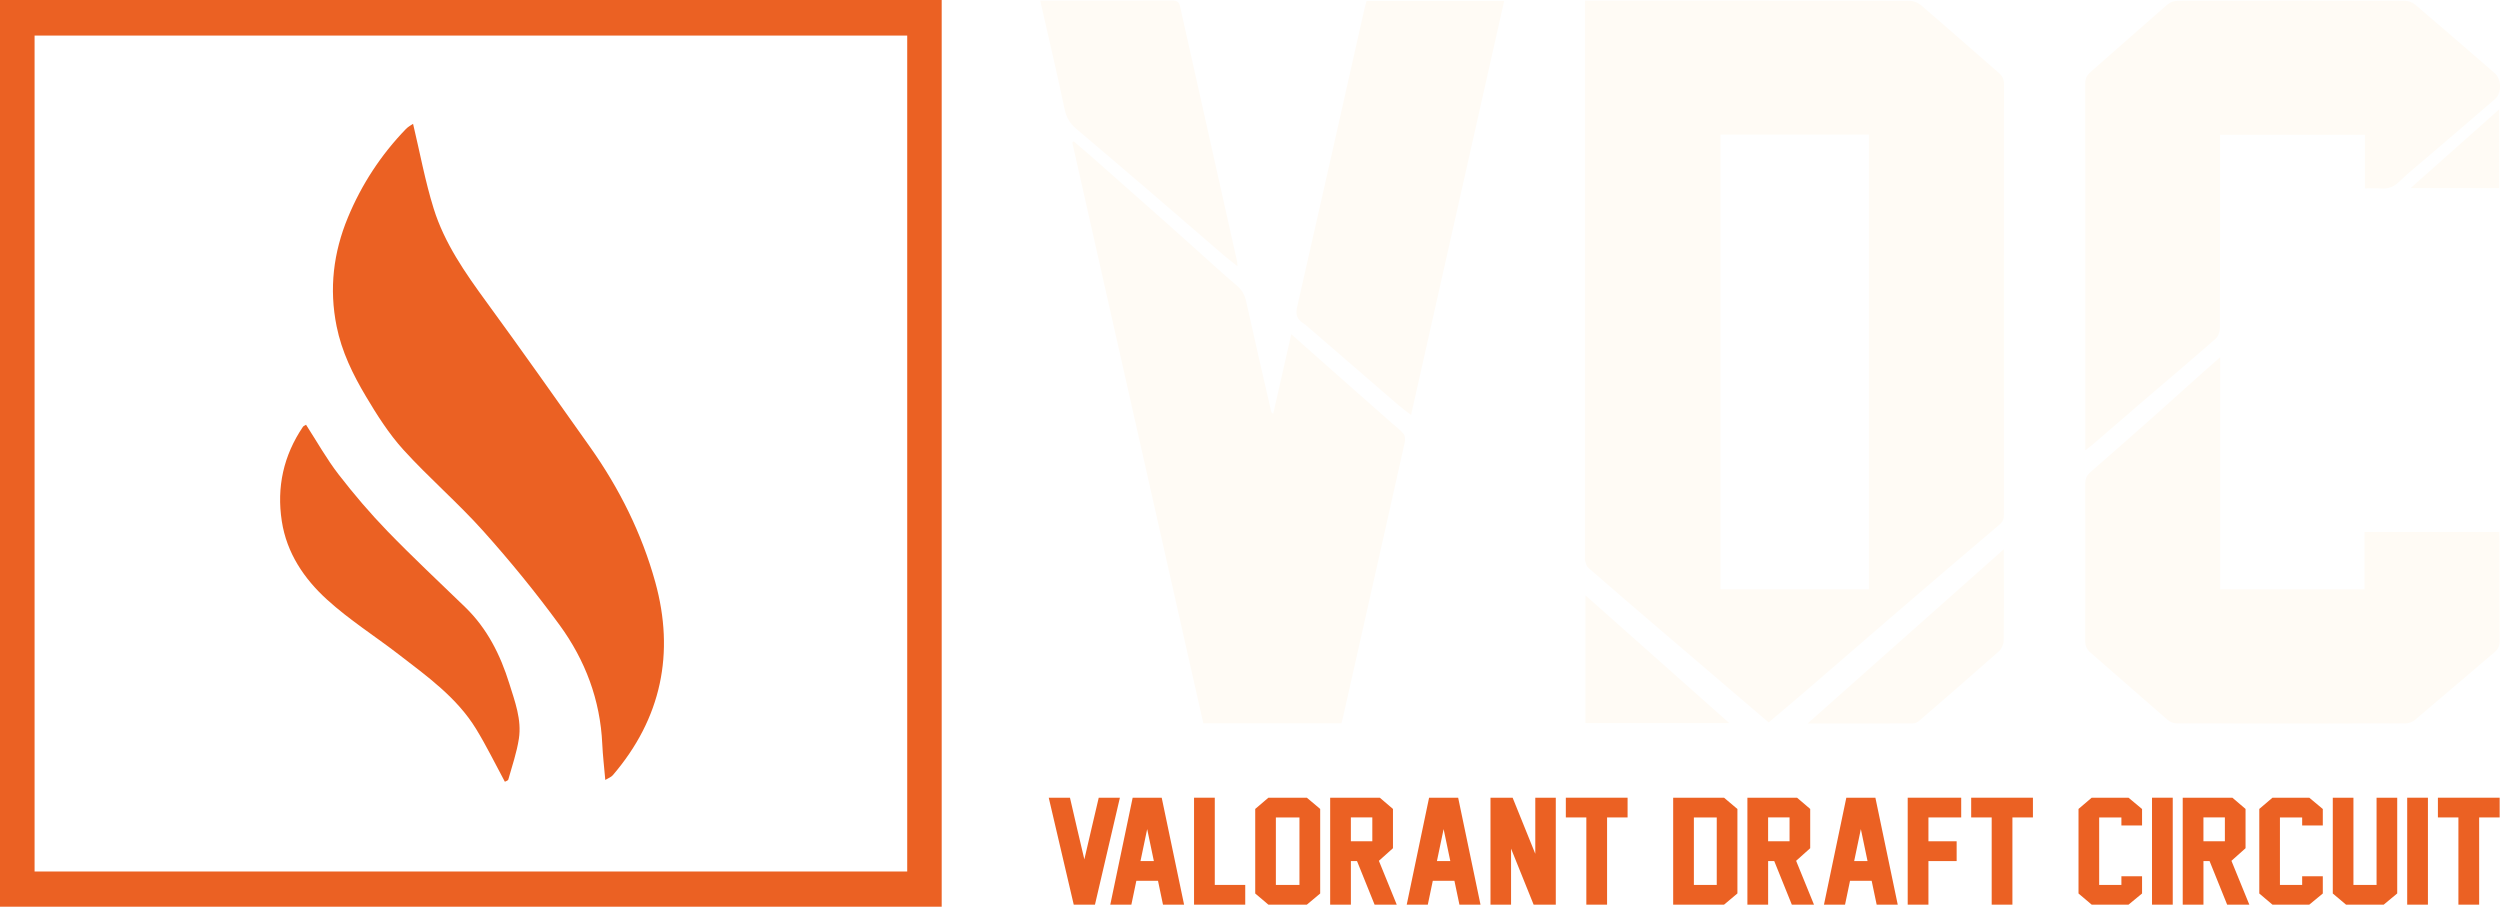
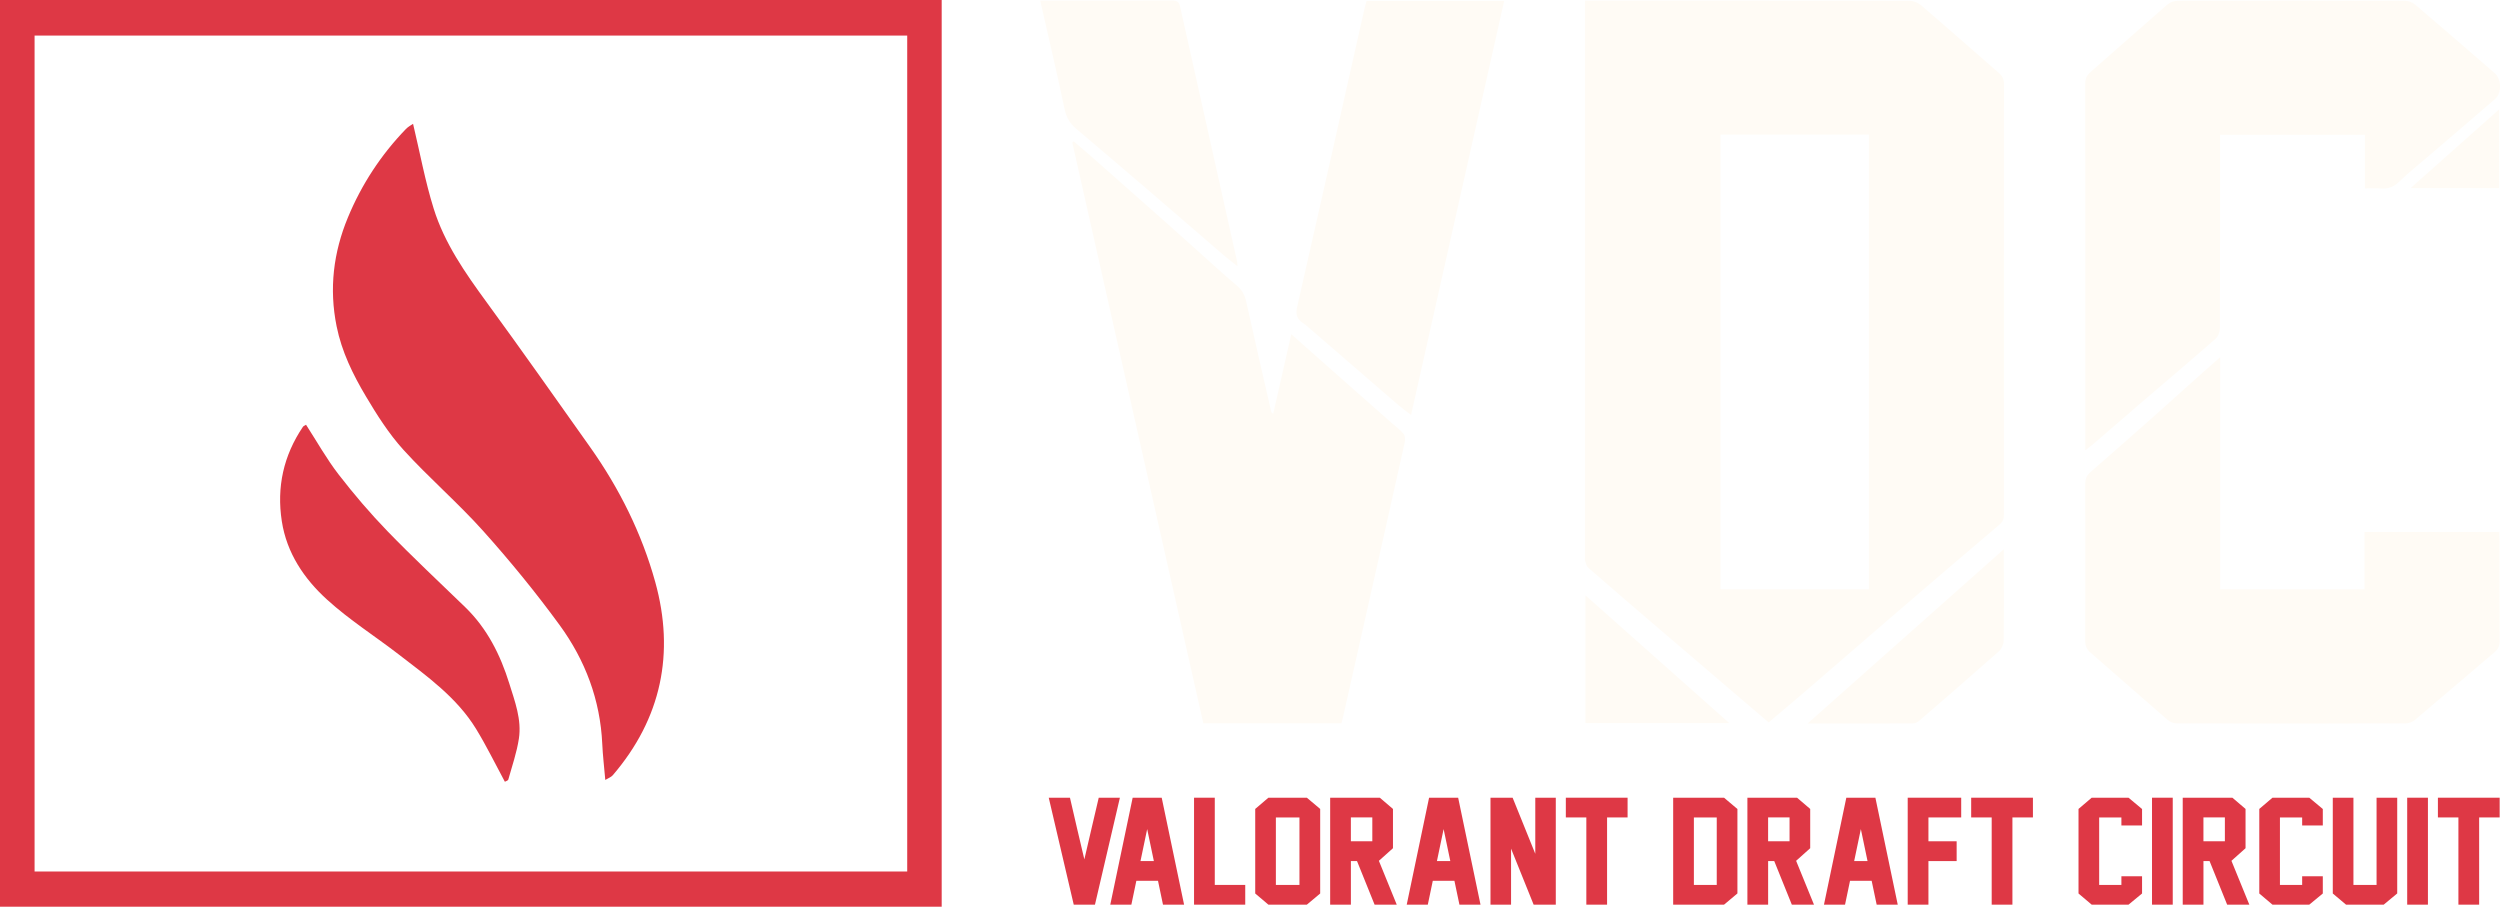
<svg xmlns="http://www.w3.org/2000/svg" width="123" height="45" viewBox="0 0 123 45" fill="none">
  <path d="M87.015 35.543C86.319 34.948 85.639 34.367 84.96 33.785C83.727 32.731 82.493 31.679 81.261 30.623C80.219 29.73 79.177 28.837 78.144 27.934C78.058 27.858 78.024 27.715 77.989 27.596C77.966 27.519 77.984 27.43 77.984 27.347C77.984 18.41 77.984 9.475 77.984 0.539C77.984 0.385 77.984 0.232 77.984 0.03H78.403C83.583 0.03 88.763 0.028 93.943 0.039C94.135 0.039 94.367 0.129 94.512 0.254C95.796 1.355 97.062 2.477 98.34 3.585C98.517 3.739 98.596 3.894 98.595 4.133C98.588 11.196 98.589 18.259 98.592 25.321C98.592 25.518 98.557 25.655 98.381 25.804C96.522 27.376 94.677 28.963 92.831 30.55C91.475 31.717 90.124 32.891 88.768 34.059C88.199 34.548 87.622 35.029 87.014 35.544L87.015 35.543ZM91.952 6.624H84.651V28.991H91.952V6.624Z" fill="#FFFBF5" />
  <path d="M66.001 35.584H59.203C57.054 26.058 54.905 16.535 52.756 7.011C52.779 6.992 52.802 6.972 52.825 6.953C53.113 7.2 53.403 7.444 53.688 7.694C54.923 8.784 56.158 9.874 57.39 10.968C58.221 11.706 59.043 12.453 59.871 13.193C60.201 13.487 60.532 13.781 60.869 14.066C61.117 14.275 61.246 14.53 61.316 14.85C61.711 16.643 62.127 18.431 62.536 20.221C62.546 20.265 62.561 20.307 62.642 20.36C62.934 19.071 63.227 17.782 63.531 16.442C64.169 17.008 64.764 17.536 65.36 18.063C66.399 18.981 67.437 19.898 68.476 20.815C68.672 20.989 68.89 21.146 69.055 21.346C69.131 21.44 69.144 21.628 69.115 21.758C68.436 24.807 67.748 27.855 67.062 30.903C66.737 32.346 66.413 33.789 66.088 35.231C66.061 35.347 66.031 35.461 65.999 35.584H66.001Z" fill="#FFFBF5" />
  <path d="M102.597 22.155V19.629C102.597 14.463 102.599 9.296 102.592 4.13C102.592 3.881 102.66 3.714 102.85 3.548C104.116 2.444 105.367 1.325 106.635 0.223C106.763 0.112 106.972 0.038 107.143 0.038C110.866 0.027 114.588 0.027 118.311 0.038C118.482 0.038 118.691 0.111 118.82 0.221C120.136 1.341 121.44 2.474 122.745 3.605C123.067 3.884 123.092 4.58 122.774 4.856C121.674 5.81 120.565 6.753 119.461 7.7C118.989 8.105 118.501 8.492 118.057 8.924C117.784 9.19 117.501 9.306 117.127 9.273C116.879 9.252 116.628 9.269 116.352 9.269V6.633H109.227C109.227 6.782 109.227 6.921 109.227 7.061C109.227 10.091 109.231 13.122 109.218 16.152C109.218 16.328 109.133 16.556 109.005 16.668C107.785 17.737 106.545 18.785 105.313 19.842C104.535 20.51 103.76 21.183 102.982 21.852C102.878 21.943 102.765 22.024 102.598 22.155L102.597 22.155Z" fill="#FFFBF5" />
  <path d="M109.233 17.574V28.996H116.333V26.174H122.959C122.965 26.303 122.976 26.419 122.976 26.535C122.977 28.205 122.972 29.876 122.983 31.546C122.984 31.785 122.907 31.94 122.726 32.092C121.417 33.201 120.118 34.322 118.806 35.428C118.692 35.524 118.51 35.589 118.36 35.59C114.601 35.598 110.842 35.599 107.083 35.59C106.935 35.59 106.757 35.515 106.644 35.417C105.374 34.318 104.118 33.203 102.848 32.104C102.656 31.938 102.591 31.767 102.592 31.52C102.6 28.955 102.6 26.389 102.592 23.823C102.591 23.578 102.654 23.399 102.843 23.234C103.879 22.333 104.909 21.424 105.936 20.513C106.758 19.784 107.573 19.046 108.392 18.314C108.647 18.086 108.905 17.862 109.232 17.575L109.233 17.574Z" fill="#FFFBF5" />
  <path d="M67.235 0.046H74.005C72.479 6.831 70.96 13.587 69.424 20.416C69.192 20.236 68.987 20.091 68.797 19.928C67.279 18.619 65.764 17.306 64.247 15.995C64.202 15.956 64.149 15.927 64.1 15.893C63.818 15.699 63.732 15.481 63.817 15.111C64.923 10.274 66.006 5.431 67.096 0.59C67.137 0.407 67.189 0.225 67.234 0.046H67.235Z" fill="#FFFBF5" />
  <path d="M51.18 0.03C51.751 0.03 52.267 0.03 52.784 0.03C54.409 0.03 56.035 0.036 57.66 0.023C57.915 0.022 58.011 0.099 58.065 0.342C58.994 4.519 59.932 8.694 60.866 12.87C60.877 12.915 60.874 12.963 60.883 13.098C60.629 12.895 60.419 12.74 60.222 12.57C59.019 11.536 57.822 10.494 56.618 9.461C55.397 8.414 54.171 7.371 52.944 6.33C52.646 6.077 52.466 5.786 52.382 5.386C52.008 3.615 51.593 1.853 51.179 0.029L51.18 0.03Z" fill="#FFFBF5" />
  <path d="M98.589 27.022C98.589 27.319 98.589 27.53 98.589 27.74C98.589 29.004 98.599 30.267 98.579 31.531C98.576 31.705 98.478 31.926 98.349 32.041C97.058 33.187 95.752 34.315 94.446 35.444C94.362 35.517 94.242 35.589 94.138 35.59C92.443 35.599 90.748 35.596 88.933 35.596C92.176 32.717 95.342 29.905 98.589 27.022Z" fill="#FFFBF5" />
  <path d="M85.081 35.576H78.004V29.291C80.369 31.391 82.695 33.457 85.081 35.576Z" fill="#FFFBF5" />
  <path d="M122.956 9.253H118.603C120.086 7.935 121.501 6.677 122.956 5.384V9.253Z" fill="#FFFBF5" />
-   <path d="M53.35 42.282C53.502 41.632 53.622 41.117 53.709 40.737C53.797 40.358 53.913 39.861 54.058 39.247H55.099L53.872 44.509H52.828L51.598 39.247H52.642C52.785 39.863 52.899 40.361 52.987 40.739C53.075 41.118 53.196 41.632 53.35 42.282Z" fill="#eb6123" />
-   <path d="M57.219 44.509L56.974 43.337H55.908L55.663 44.509H54.626L55.727 39.247H57.156L58.257 44.509H57.219H57.219ZM56.77 42.365L56.441 40.791L56.112 42.365H56.771H56.77Z" fill="#eb6123" />
-   <path d="M61.266 44.509H58.747V39.247H59.767V43.538H61.266V44.509Z" fill="#eb6123" />
-   <path d="M64.953 43.96L64.297 44.509H62.405L61.757 43.96V39.8L62.405 39.247H64.297L64.953 39.8V43.96ZM63.933 43.538V40.218H62.773V43.538H63.933Z" fill="#eb6123" />
-   <path d="M68.72 44.509H67.63L66.765 42.365H66.464V44.509H65.444V39.247H67.886L68.534 39.8V41.732L67.841 42.352L68.72 44.509H68.72ZM66.463 41.391H67.518V40.215H66.463V41.391Z" fill="#eb6123" />
-   <path d="M71.804 44.509L71.558 43.337H70.493L70.248 44.509H69.211L70.311 39.247H71.741L72.841 44.509H71.804H71.804ZM71.355 42.365L71.026 40.791L70.697 42.365H71.356H71.355Z" fill="#eb6123" />
-   <path d="M75.455 44.509L74.344 41.752V44.509H73.332V39.247H74.421L75.536 42.007V39.247H76.545V44.503L76.549 44.51H75.455V44.509Z" fill="#eb6123" />
-   <path d="M80.077 40.218H79.068V44.509H78.048V40.218H77.039V39.247H80.077V40.218Z" fill="#eb6123" />
-   <path d="M84.822 39.247L85.481 39.803V43.957L84.822 44.51H82.32V39.247H84.822V39.247ZM84.464 43.538V40.218H83.339V43.538H84.464Z" fill="#eb6123" />
-   <path d="M89.248 44.509H88.158L87.293 42.365H86.992V44.509H85.972V39.247H88.414L89.062 39.8V41.732L88.369 42.352L89.248 44.509H89.248ZM86.991 41.391H88.046V40.215H86.991V41.391Z" fill="#eb6123" />
-   <path d="M92.332 44.509L92.086 43.337H91.021L90.776 44.509H89.739L90.839 39.247H92.269L93.369 44.509H92.332H92.332ZM91.883 42.365L91.554 40.791L91.225 42.365H91.884H91.883Z" fill="#eb6123" />
-   <path d="M96.491 40.218H94.879V41.391H96.267V42.365H94.879V44.509H93.859V39.247H96.491V40.218H96.491Z" fill="#eb6123" />
-   <path d="M100.02 40.218H99.011V44.509H97.991V40.218H96.982V39.247H100.02V40.218Z" fill="#eb6123" />
-   <path d="M105.389 43.96L104.723 44.509H102.911L102.263 43.96V39.8L102.911 39.247H104.723L105.389 39.803V40.614H104.373V40.218H103.279V43.538H104.373V43.112H105.389V43.96Z" fill="#eb6123" />
-   <path d="M106.899 44.509H105.879V39.247H106.899V44.509Z" fill="#eb6123" />
-   <path d="M110.666 44.509H109.576L108.711 42.365H108.41V44.509H107.39V39.247H109.833L110.481 39.8V41.732L109.787 42.352L110.667 44.509H110.666ZM108.409 41.391H109.464V40.215H108.409V41.391Z" fill="#eb6123" />
-   <path d="M114.282 43.96L113.616 44.509H111.805L111.157 43.96V39.8L111.805 39.247H113.616L114.282 39.803V40.614H113.266V40.218H112.173V43.538H113.266V43.112H114.282V43.96Z" fill="#eb6123" />
-   <path d="M117.944 43.956L117.279 44.509H115.425L114.773 43.96V39.247H115.789V43.538H116.927V39.247H117.943V43.956H117.944Z" fill="#eb6123" />
-   <path d="M119.454 44.509H118.434V39.247H119.454V44.509Z" fill="#eb6123" />
-   <path d="M122.983 40.218H121.974V44.509H120.954V40.218H119.945V39.247H122.983V40.218Z" fill="#eb6123" />
-   <path d="M20.323 6.093C20.661 7.513 20.916 8.912 21.336 10.26C21.867 11.967 22.888 13.427 23.94 14.867C25.661 17.221 27.339 19.608 29.026 21.987C30.471 24.024 31.578 26.25 32.239 28.639C33.205 32.129 32.545 35.348 30.147 38.143C30.067 38.236 29.931 38.282 29.78 38.373C29.724 37.728 29.657 37.165 29.631 36.6C29.533 34.439 28.795 32.486 27.54 30.763C26.367 29.154 25.099 27.604 23.769 26.119C22.526 24.732 21.101 23.509 19.848 22.13C19.131 21.339 18.544 20.413 17.997 19.491C17.361 18.421 16.814 17.306 16.561 16.053C16.186 14.197 16.405 12.419 17.116 10.702C17.788 9.079 18.743 7.618 19.971 6.347C20.084 6.229 20.239 6.151 20.323 6.092H20.322L20.323 6.093Z" fill="#eb6123" />
-   <path d="M15.057 20.897C15.599 21.736 16.071 22.581 16.656 23.339C17.406 24.309 18.206 25.248 19.059 26.13C20.298 27.41 21.602 28.628 22.883 29.868C23.967 30.918 24.618 32.216 25.058 33.632C25.333 34.515 25.673 35.404 25.529 36.343C25.425 37.023 25.196 37.685 25.009 38.352C24.993 38.408 24.878 38.438 24.839 38.462C24.369 37.591 23.936 36.7 23.421 35.859C22.476 34.318 21.021 33.281 19.62 32.2C18.447 31.296 17.183 30.495 16.093 29.503C14.964 28.478 14.106 27.21 13.865 25.644C13.606 23.966 13.949 22.411 14.905 20.999C14.93 20.961 14.985 20.944 15.058 20.897H15.057V20.897Z" fill="#eb6123" />
-   <path d="M46.331 0V44.61H0V0H46.331ZM44.635 42.878V1.75H1.701V42.878H44.635Z" fill="#eb6123" />
+   <path d="M53.35 42.282C53.502 41.632 53.622 41.117 53.709 40.737C53.797 40.358 53.913 39.861 54.058 39.247H55.099L53.872 44.509H52.828L51.598 39.247H52.642C52.785 39.863 52.899 40.361 52.987 40.739C53.075 41.118 53.196 41.632 53.35 42.282Z" fill="#DE3845" />
+   <path d="M57.219 44.509L56.974 43.337H55.908L55.663 44.509H54.626L55.727 39.247H57.156L58.257 44.509H57.219H57.219ZM56.77 42.365L56.441 40.791L56.112 42.365H56.771H56.77Z" fill="#DE3845" />
+   <path d="M61.266 44.509H58.747V39.247H59.767V43.538H61.266V44.509Z" fill="#DE3845" />
+   <path d="M64.953 43.96L64.297 44.509H62.405L61.757 43.96V39.8L62.405 39.247H64.297L64.953 39.8V43.96ZM63.933 43.538V40.218H62.773V43.538H63.933Z" fill="#DE3845" />
+   <path d="M68.72 44.509H67.63L66.765 42.365H66.464V44.509H65.444V39.247H67.886L68.534 39.8V41.732L67.841 42.352L68.72 44.509H68.72ZM66.463 41.391H67.518V40.215H66.463V41.391Z" fill="#DE3845" />
+   <path d="M71.804 44.509L71.558 43.337H70.493L70.248 44.509H69.211L70.311 39.247H71.741L72.841 44.509H71.804H71.804ZM71.355 42.365L71.026 40.791L70.697 42.365H71.356H71.355Z" fill="#DE3845" />
+   <path d="M75.455 44.509L74.344 41.752V44.509H73.332V39.247H74.421L75.536 42.007V39.247H76.545V44.503L76.549 44.51H75.455V44.509Z" fill="#DE3845" />
+   <path d="M80.077 40.218H79.068V44.509H78.048V40.218H77.039V39.247H80.077V40.218Z" fill="#DE3845" />
+   <path d="M84.822 39.247L85.481 39.803V43.957L84.822 44.51H82.32V39.247H84.822V39.247ZM84.464 43.538V40.218H83.339V43.538H84.464Z" fill="#DE3845" />
+   <path d="M89.248 44.509H88.158L87.293 42.365H86.992V44.509H85.972V39.247H88.414L89.062 39.8V41.732L88.369 42.352L89.248 44.509H89.248ZM86.991 41.391H88.046V40.215H86.991V41.391Z" fill="#DE3845" />
+   <path d="M92.332 44.509L92.086 43.337H91.021L90.776 44.509H89.739L90.839 39.247H92.269L93.369 44.509H92.332H92.332ZM91.883 42.365L91.554 40.791L91.225 42.365H91.884H91.883Z" fill="#DE3845" />
+   <path d="M96.491 40.218H94.879V41.391H96.267V42.365H94.879V44.509H93.859V39.247H96.491V40.218H96.491Z" fill="#DE3845" />
+   <path d="M100.02 40.218H99.011V44.509H97.991V40.218H96.982V39.247H100.02V40.218Z" fill="#DE3845" />
+   <path d="M105.389 43.96L104.723 44.509H102.911L102.263 43.96V39.8L102.911 39.247H104.723L105.389 39.803V40.614H104.373V40.218H103.279V43.538H104.373V43.112H105.389V43.96Z" fill="#DE3845" />
+   <path d="M106.899 44.509H105.879V39.247H106.899V44.509Z" fill="#DE3845" />
+   <path d="M110.666 44.509H109.576L108.711 42.365H108.41V44.509H107.39V39.247H109.833L110.481 39.8V41.732L109.787 42.352L110.667 44.509H110.666ZM108.409 41.391H109.464V40.215H108.409V41.391Z" fill="#DE3845" />
+   <path d="M114.282 43.96L113.616 44.509H111.805L111.157 43.96V39.8L111.805 39.247H113.616L114.282 39.803V40.614H113.266V40.218H112.173V43.538H113.266V43.112H114.282V43.96Z" fill="#DE3845" />
+   <path d="M117.944 43.956L117.279 44.509H115.425L114.773 43.96V39.247H115.789V43.538H116.927V39.247H117.943V43.956H117.944Z" fill="#DE3845" />
+   <path d="M119.454 44.509H118.434V39.247H119.454V44.509Z" fill="#DE3845" />
+   <path d="M122.983 40.218H121.974V44.509H120.954V40.218H119.945V39.247H122.983V40.218Z" fill="#DE3845" />
+   <path d="M20.323 6.093C20.661 7.513 20.916 8.912 21.336 10.26C21.867 11.967 22.888 13.427 23.94 14.867C25.661 17.221 27.339 19.608 29.026 21.987C30.471 24.024 31.578 26.25 32.239 28.639C33.205 32.129 32.545 35.348 30.147 38.143C30.067 38.236 29.931 38.282 29.78 38.373C29.724 37.728 29.657 37.165 29.631 36.6C29.533 34.439 28.795 32.486 27.54 30.763C26.367 29.154 25.099 27.604 23.769 26.119C22.526 24.732 21.101 23.509 19.848 22.13C19.131 21.339 18.544 20.413 17.997 19.491C17.361 18.421 16.814 17.306 16.561 16.053C16.186 14.197 16.405 12.419 17.116 10.702C17.788 9.079 18.743 7.618 19.971 6.347C20.084 6.229 20.239 6.151 20.323 6.092H20.322L20.323 6.093Z" fill="#DE3845" />
+   <path d="M15.057 20.897C15.599 21.736 16.071 22.581 16.656 23.339C17.406 24.309 18.206 25.248 19.059 26.13C20.298 27.41 21.602 28.628 22.883 29.868C23.967 30.918 24.618 32.216 25.058 33.632C25.333 34.515 25.673 35.404 25.529 36.343C25.425 37.023 25.196 37.685 25.009 38.352C24.993 38.408 24.878 38.438 24.839 38.462C24.369 37.591 23.936 36.7 23.421 35.859C22.476 34.318 21.021 33.281 19.62 32.2C18.447 31.296 17.183 30.495 16.093 29.503C14.964 28.478 14.106 27.21 13.865 25.644C13.606 23.966 13.949 22.411 14.905 20.999C14.93 20.961 14.985 20.944 15.058 20.897H15.057V20.897Z" fill="#DE3845" />
+   <path d="M46.331 0V44.61H0V0H46.331ZM44.635 42.878V1.75H1.701V42.878H44.635Z" fill="#DE3845" />
</svg>
